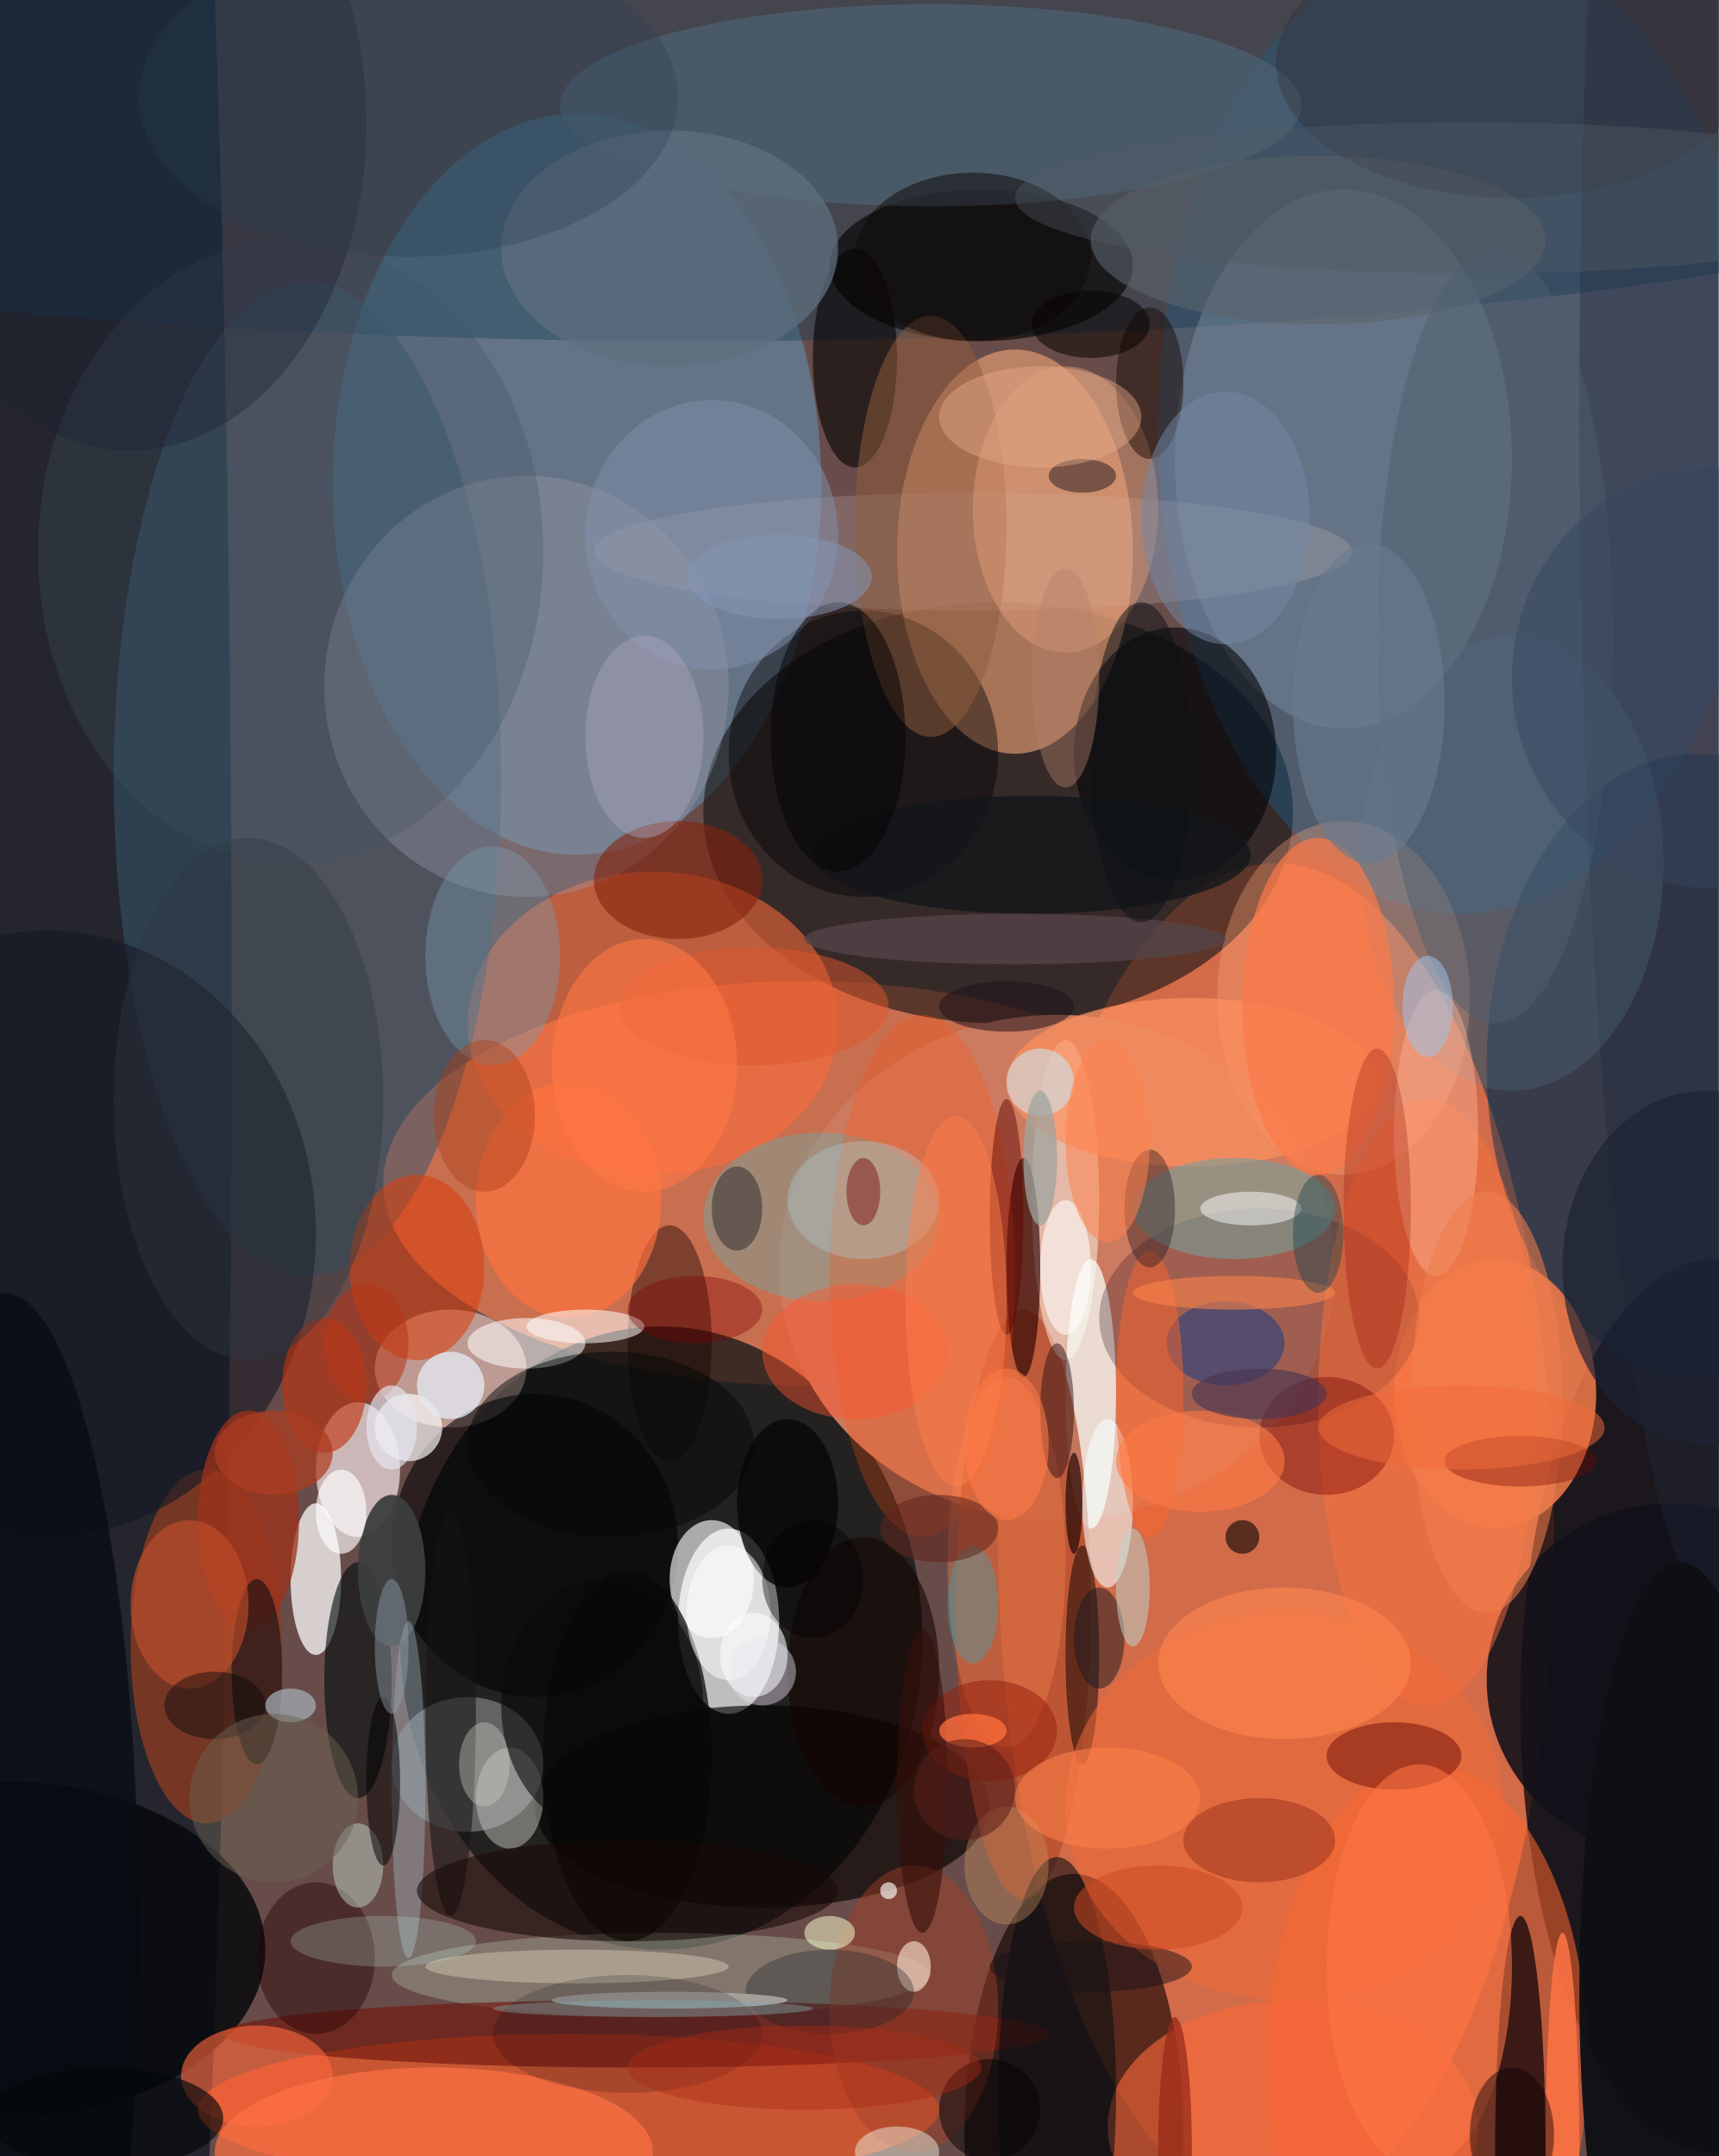
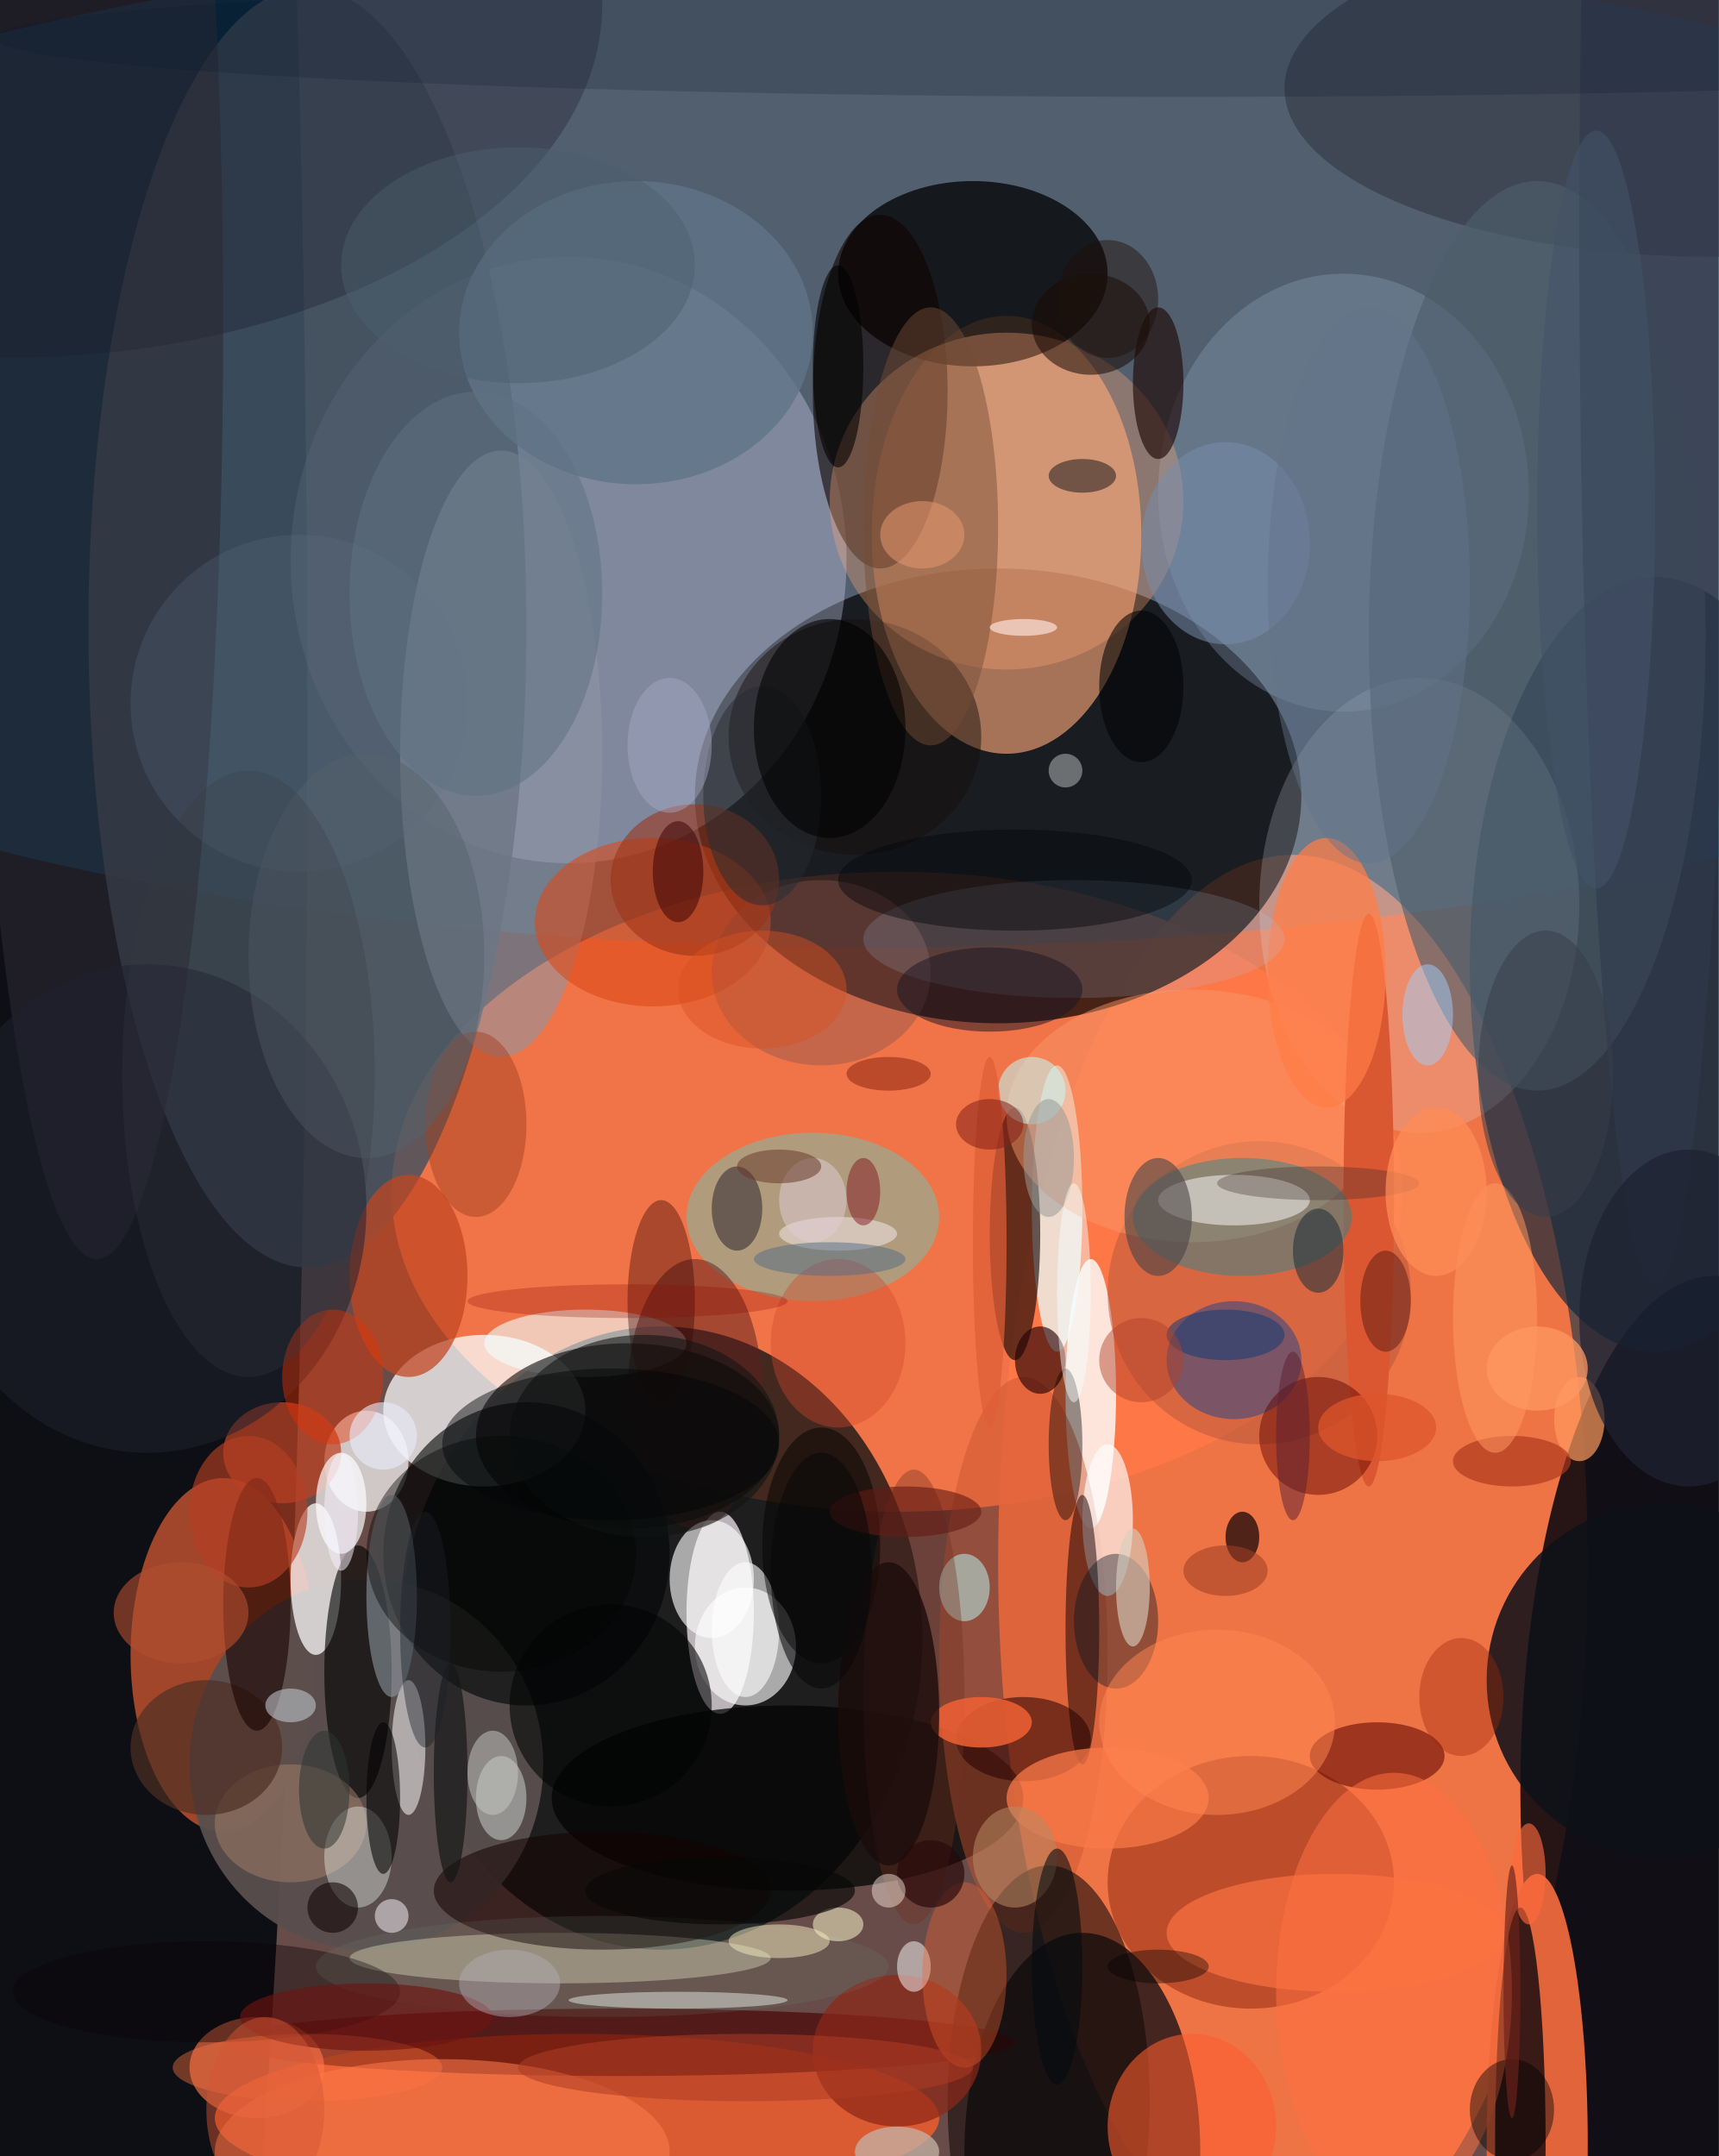
<svg xmlns="http://www.w3.org/2000/svg" width="816" height="1024" viewBox="0 0 204 256">
  <rect width="204" height="256" fill="#684c49" />
-   <ellipse cx="151.5" cy="182.5" rx="33" ry="80" fill="#dc6f49" fill-opacity="0.906" />
-   <ellipse cx="95.5" cy="140.5" rx="50" ry="24" fill="#e07853" fill-opacity="0.804" />
-   <ellipse cx="10.5" cy="119.5" rx="17" ry="255" fill="#071321" fill-opacity="0.69" />
-   <ellipse cx="78.5" cy="194.5" rx="31" ry="37" fill="#0c1313" fill-opacity="0.729" />
-   <ellipse cx="203.5" cy="202.5" rx="23" ry="53" fill="#00030c" fill-opacity="0.729" />
-   <ellipse cx="68.5" cy="57.5" rx="29" ry="44" fill="#6393b5" fill-opacity="0.553" />
-   <ellipse cx="86.5" cy="192.5" rx="6" ry="11" fill="#ffffff" fill-opacity="0.706" />
-   <ellipse cx="118.5" cy="96.5" rx="35" ry="25" fill="#181616" fill-opacity="0.62" />
-   <ellipse cx="120.5" cy="65.5" rx="14" ry="24" fill="#faab7c" fill-opacity="0.576" />
-   <ellipse cx="173.5" cy="50.5" rx="36" ry="58" fill="#0090e1" fill-opacity="0.231" />
-   <ellipse cx="67.5" cy="250.5" rx="44" ry="9" fill="#ff5c28" fill-opacity="0.643" />
-   <ellipse cx="127.5" cy="253.5" rx="13" ry="31" fill="#0d0000" fill-opacity="0.62" />
-   <ellipse cx="83.5" cy="10.5" rx="177" ry="30" fill="#133c55" fill-opacity="0.404" />
-   <ellipse cx="125.5" cy="150.5" rx="33" ry="30" fill="#cc7b60" fill-opacity="0.992" />
-   <ellipse cx="77.5" cy="121.5" rx="22" ry="18" fill="#fd6b39" fill-opacity="0.569" />
-   <ellipse cx="36.5" cy="92.5" rx="23" ry="59" fill="#38586e" fill-opacity="0.529" />
-   <ellipse cx="169.5" cy="244.5" rx="19" ry="35" fill="#ff662f" fill-opacity="0.549" />
-   <ellipse cx="201.5" cy="126.5" rx="25" ry="37" fill="#072c49" fill-opacity="0.494" />
-   <ellipse cx="24.5" cy="195.5" rx="9" ry="21" fill="#8b3b22" fill-opacity="0.8" />
-   <ellipse cx="42.5" cy="174.5" rx="5" ry="8" fill="#f9e9eb" fill-opacity="0.682" />
-   <ellipse cx="53.5" cy="162.5" rx="9" ry="7" fill="#ffd7c9" fill-opacity="0.565" />
-   <ellipse cx="116.5" cy="31.5" rx="18" ry="9" fill="#000000" fill-opacity="0.612" />
-   <ellipse cx="37.5" cy="187.5" rx="3" ry="9" fill="#ffffff" fill-opacity="0.729" />
-   <ellipse cx="159.5" cy="54.5" rx="20" ry="32" fill="#7b8fa3" fill-opacity="0.455" />
-   <ellipse cx="129.5" cy="165.5" rx="3" ry="16" fill="#f6fffa" fill-opacity="0.729" />
-   <ellipse cx="177.5" cy="165.5" rx="12" ry="16" fill="#f37c4a" fill-opacity="0.851" />
-   <ellipse cx="198.5" cy="199.5" rx="22" ry="21" fill="#101118" fill-opacity="0.875" />
-   <ellipse cx="0.5" cy="231.5" rx="31" ry="20" fill="#06090d" fill-opacity="0.843" />
-   <ellipse cx="90.5" cy="214.5" rx="27" ry="12" fill="#040000" fill-opacity="0.651" />
-   <ellipse cx="180.5" cy="255.5" rx="3" ry="28" fill="#080007" fill-opacity="0.706" />
-   <ellipse cx="55.5" cy="209.5" rx="9" ry="8" fill="#838987" fill-opacity="0.643" />
-   <ellipse cx="121.5" cy="190.5" rx="8" ry="35" fill="#b44c2c" fill-opacity="0.694" />
-   <ellipse cx="149.5" cy="156.5" rx="19" ry="13" fill="#3c1e30" fill-opacity="0.306" />
-   <ellipse cx="62.5" cy="81.5" rx="24" ry="25" fill="#999baa" fill-opacity="0.373" />
-   <ellipse cx="78.5" cy="234.5" rx="32" ry="5" fill="#969686" fill-opacity="0.573" />
-   <ellipse cx="126.5" cy="142.5" rx="4" ry="19" fill="#fcfff7" fill-opacity="0.471" />
-   <ellipse cx="63.5" cy="183.5" rx="17" ry="18" fill="#000102" fill-opacity="0.584" />
-   <ellipse cx="5.5" cy="146.5" rx="32" ry="36" fill="#151924" fill-opacity="0.616" />
-   <ellipse cx="102.5" cy="89.5" rx="16" ry="17" fill="#000000" fill-opacity="0.42" />
-   <ellipse cx="75.5" cy="241.5" rx="49" ry="4" fill="#71170d" fill-opacity="0.643" />
-   <ellipse cx="110.5" cy="12.5" rx="44" ry="12" fill="#4c6273" fill-opacity="0.698" />
-   <ellipse cx="159.5" cy="118.5" rx="15" ry="21" fill="#ffac81" fill-opacity="0.329" />
-   <ellipse cx="139.5" cy="89.5" rx="12" ry="15" fill="#000306" fill-opacity="0.576" />
-   <circle cx="48.5" cy="169.5" r="4" fill="#ffffff" fill-opacity="0.659" />
-   <ellipse cx="49.5" cy="150.5" rx="8" ry="11" fill="#db3c0a" fill-opacity="0.549" />
-   <ellipse cx="42.5" cy="199.5" rx="4" ry="14" fill="#000c0e" fill-opacity="0.612" />
+   <ellipse cx="153.5" cy="185.5" rx="35" ry="84" fill="#ff7845" fill-opacity="0.89" />
+   <ellipse cx="106.5" cy="141.5" rx="60" ry="38" fill="#ff7848" fill-opacity="0.91" />
+   <ellipse cx="15.5" cy="86.5" rx="21" ry="255" fill="#03080f" fill-opacity="0.898" />
+   <ellipse cx="78.5" cy="194.5" rx="31" ry="37" fill="#050e11" fill-opacity="0.737" />
+   <ellipse cx="203.5" cy="212.5" rx="23" ry="61" fill="#00040b" fill-opacity="0.839" />
+   <ellipse cx="103.5" cy="52.5" rx="176" ry="60" fill="#02acfd" fill-opacity="0.208" />
+   <ellipse cx="85.5" cy="191.5" rx="4" ry="12" fill="#faf0f8" fill-opacity="0.706" />
+   <ellipse cx="118.5" cy="94.5" rx="36" ry="27" fill="#020000" fill-opacity="0.706" />
+   <ellipse cx="119.5" cy="63.5" rx="16" ry="26" fill="#ffa97c" fill-opacity="0.616" />
+   <ellipse cx="68.5" cy="251.5" rx="43" ry="10" fill="#ff5e2b" fill-opacity="0.753" />
+   <ellipse cx="67.5" cy="66.5" rx="33" ry="36" fill="#dce0ff" fill-opacity="0.322" />
+   <ellipse cx="115.5" cy="32.5" rx="16" ry="11" fill="#000000" fill-opacity="0.749" />
+   <ellipse cx="128.5" cy="255.5" rx="14" ry="26" fill="#000612" fill-opacity="0.714" />
+   <ellipse cx="196.5" cy="114.5" rx="22" ry="46" fill="#09243a" fill-opacity="0.651" />
+   <ellipse cx="26.5" cy="196.5" rx="11" ry="21" fill="#a7482b" fill-opacity="0.957" />
+   <ellipse cx="43.5" cy="173.5" rx="5" ry="6" fill="#ffffff" fill-opacity="0.69" />
+   <ellipse cx="129.5" cy="165.5" rx="3" ry="16" fill="#fdffff" fill-opacity="0.812" />
+   <ellipse cx="36.5" cy="74.5" rx="26" ry="76" fill="#43515f" fill-opacity="0.827" />
+   <ellipse cx="57.5" cy="167.5" rx="12" ry="9" fill="#fbffff" fill-opacity="0.733" />
+   <ellipse cx="159.5" cy="58.5" rx="22" ry="26" fill="#92aac5" fill-opacity="0.31" />
+   <ellipse cx="43.5" cy="209.5" rx="21" ry="22" fill="#584f4d" fill-opacity="0.945" />
+   <circle cx="197.5" cy="199.5" r="21" fill="#0f1119" fill-opacity="0.859" />
+   <ellipse cx="37.5" cy="187.5" rx="3" ry="9" fill="#ffffff" fill-opacity="0.722" />
+   <ellipse cx="182.5" cy="254.5" rx="6" ry="32" fill="#e1643b" />
+   <ellipse cx="125.5" cy="143.5" rx="3" ry="17" fill="#ebffff" fill-opacity="0.741" />
+   <ellipse cx="168.5" cy="107.5" rx="19" ry="27" fill="#eff3ff" fill-opacity="0.2" />
+   <circle cx="149.5" cy="153.5" r="18" fill="#b4563c" fill-opacity="0.506" />
+   <ellipse cx="66.5" cy="232.5" rx="25" ry="3" fill="#ffffdb" fill-opacity="0.373" />
+   <ellipse cx="96.5" cy="144.5" rx="15" ry="10" fill="#7bbda7" fill-opacity="0.553" />
+   <ellipse cx="93.5" cy="213.5" rx="28" ry="11" fill="#020302" fill-opacity="0.737" />
+   <ellipse cx="121.5" cy="196.5" rx="10" ry="33" fill="#c8532f" fill-opacity="0.455" />
+   <ellipse cx="59.5" cy="89.5" rx="12" ry="36" fill="#8e94a3" fill-opacity="0.561" />
+   <ellipse cx="73.5" cy="242.5" rx="47" ry="4" fill="#470303" fill-opacity="0.655" />
+   <ellipse cx="88.5" cy="195.5" rx="6" ry="7" fill="#ffffff" fill-opacity="0.624" />
+   <ellipse cx="120.5" cy="146.5" rx="3" ry="15" fill="#0e0000" fill-opacity="0.62" />
+   <ellipse cx="30.5" cy="245.5" rx="8" ry="6" fill="#ff744a" fill-opacity="0.639" />
+   <ellipse cx="69.5" cy="159.5" rx="12" ry="4" fill="#f1ffff" fill-opacity="0.596" />
+   <ellipse cx="203.5" cy="10.5" rx="51" ry="20" fill="#242631" fill-opacity="0.416" />
+   <ellipse cx="131.5" cy="180.5" rx="3" ry="9" fill="#ffffff" fill-opacity="0.651" />
+   <ellipse cx="77.5" cy="109.5" rx="14" ry="10" fill="#dc4917" fill-opacity="0.584" />
+   <ellipse cx="104.5" cy="46.5" rx="8" ry="21" fill="#100400" fill-opacity="0.6" />
+   <ellipse cx="82.5" cy="165.5" rx="8" ry="16" fill="#5d1f1e" fill-opacity="0.518" />
+   <ellipse cx="42.5" cy="198.5" rx="4" ry="15" fill="#000000" fill-opacity="0.612" />
+   <ellipse cx="141.5" cy="132.5" rx="22" ry="15" fill="#f89a6b" fill-opacity="0.471" />
+   <ellipse cx="180.5" cy="254.5" rx="3" ry="28" fill="#00000a" fill-opacity="0.741" />
+   <ellipse cx="48.5" cy="151.5" rx="7" ry="12" fill="#c14621" fill-opacity="0.733" />
+   <ellipse cx="101.5" cy="87.5" rx="15" ry="14" fill="#18100e" fill-opacity="0.482" />
+   <ellipse cx="75.5" cy="39.5" rx="21" ry="18" fill="#607488" fill-opacity="0.808" />
+   <ellipse cx="0.5" cy="0.5" rx="71" ry="42" fill="#0a000e" fill-opacity="0.227" />
+   <ellipse cx="33.5" cy="172.5" rx="7" ry="6" fill="#bb4325" fill-opacity="0.737" />
+   <ellipse cx="124.5" cy="249.5" rx="12" ry="28" fill="#150b0a" fill-opacity="0.596" />
+   <ellipse cx="141.5" cy="252.5" rx="10" ry="11" fill="#fd5d2f" fill-opacity="0.584" />
  <ellipse cx="84.5" cy="187.5" rx="5" ry="7" fill="#ffffff" fill-opacity="0.62" />
-   <ellipse cx="121.5" cy="150.5" rx="2" ry="13" fill="#270000" fill-opacity="0.639" />
-   <ellipse cx="97.5" cy="144.5" rx="14" ry="10" fill="#72a6a2" fill-opacity="0.459" />
-   <ellipse cx="203.5" cy="49.5" rx="16" ry="141" fill="#21293d" fill-opacity="0.369" />
-   <ellipse cx="153.5" cy="252.5" rx="22" ry="15" fill="#fa6739" fill-opacity="0.612" />
-   <ellipse cx="199.5" cy="236.5" rx="12" ry="51" fill="#0e0f14" fill-opacity="0.957" />
-   <ellipse cx="62.5" cy="159.5" rx="7" ry="3" fill="#ffffff" fill-opacity="0.545" />
-   <ellipse cx="74.5" cy="208.5" rx="10" ry="22" fill="#060706" fill-opacity="0.725" />
-   <ellipse cx="109.5" cy="151.5" rx="11" ry="31" fill="#ff4d09" fill-opacity="0.259" />
-   <ellipse cx="30.5" cy="246.5" rx="9" ry="6" fill="#fd673b" fill-opacity="0.616" />
-   <ellipse cx="101.5" cy="42.5" rx="5" ry="13" fill="#000000" fill-opacity="0.573" />
-   <ellipse cx="141.5" cy="128.5" rx="22" ry="10" fill="#ff905d" fill-opacity="0.686" />
-   <ellipse cx="115.5" cy="65.5" rx="45" ry="7" fill="#cab8bc" fill-opacity="0.247" />
-   <ellipse cx="110.5" cy="62.5" rx="9" ry="25" fill="#915c3d" fill-opacity="0.514" />
-   <ellipse cx="128.5" cy="196.5" rx="2" ry="13" fill="#050000" fill-opacity="0.494" />
-   <ellipse cx="131.5" cy="178.5" rx="3" ry="10" fill="#f7fffe" fill-opacity="0.576" />
-   <ellipse cx="79.5" cy="159.5" rx="5" ry="14" fill="#190000" fill-opacity="0.427" />
-   <ellipse cx="0.5" cy="229.5" rx="16" ry="76" fill="#080b11" fill-opacity="0.737" />
-   <ellipse cx="51.5" cy="255.5" rx="26" ry="10" fill="#fe7244" fill-opacity="0.706" />
-   <ellipse cx="146.5" cy="143.5" rx="12" ry="6" fill="#74a09b" fill-opacity="0.576" />
-   <ellipse cx="38.5" cy="164.5" rx="5" ry="8" fill="#bf320d" fill-opacity="0.616" />
-   <ellipse cx="89.5" cy="196.5" rx="4" ry="5" fill="#ffffff" fill-opacity="0.569" />
-   <ellipse cx="58.5" cy="113.5" rx="8" ry="13" fill="#7999ae" fill-opacity="0.412" />
-   <ellipse cx="93.5" cy="178.5" rx="6" ry="10" fill="#080607" fill-opacity="0.796" />
-   <ellipse cx="169.5" cy="166.5" rx="13" ry="36" fill="#fc723d" fill-opacity="0.475" />
-   <ellipse cx="79.5" cy="29.5" rx="20" ry="14" fill="#5e6f80" fill-opacity="0.737" />
-   <ellipse cx="126.5" cy="60.5" rx="11" ry="17" fill="#e29e78" fill-opacity="0.478" />
-   <ellipse cx="34.5" cy="65.5" rx="30" ry="37" fill="#3f5365" fill-opacity="0.302" />
-   <ellipse cx="60.5" cy="213.5" rx="4" ry="6" fill="#c6c5c1" fill-opacity="0.482" />
-   <ellipse cx="152.5" cy="214.5" rx="26" ry="23" fill="#f26836" fill-opacity="0.518" />
-   <ellipse cx="179.5" cy="102.5" rx="18" ry="27" fill="#6289a2" fill-opacity="0.212" />
-   <ellipse cx="80.5" cy="104.5" rx="10" ry="7" fill="#84230d" fill-opacity="0.592" />
-   <ellipse cx="53.5" cy="203.5" rx="3" ry="24" fill="#161415" fill-opacity="0.58" />
-   <ellipse cx="29.5" cy="180.5" rx="6" ry="13" fill="#9d321b" fill-opacity="0.765" />
-   <ellipse cx="145.5" cy="159.5" rx="7" ry="5" fill="#133d86" fill-opacity="0.506" />
-   <ellipse cx="157.5" cy="170.5" rx="8" ry="7" fill="#6f0000" fill-opacity="0.388" />
-   <ellipse cx="108.5" cy="238.5" rx="10" ry="17" fill="#a33f27" fill-opacity="0.463" />
-   <ellipse cx="67.5" cy="142.5" rx="11" ry="14" fill="#ff713d" fill-opacity="0.671" />
-   <ellipse cx="156.5" cy="28.5" rx="27" ry="10" fill="#5c646c" fill-opacity="0.592" />
-   <ellipse cx="46.5" cy="186.5" rx="4" ry="9" fill="#3c3e3e" fill-opacity="0.953" />
-   <ellipse cx="125.5" cy="248.5" rx="7" ry="28" fill="#080d11" fill-opacity="0.573" />
-   <ellipse cx="165.5" cy="208.5" rx="8" ry="4" fill="#630804" fill-opacity="0.459" />
-   <ellipse cx="30.5" cy="198.5" rx="3" ry="11" fill="#090a11" fill-opacity="0.549" />
-   <ellipse cx="156.5" cy="119.5" rx="9" ry="20" fill="#fa7949" fill-opacity="0.714" />
-   <ellipse cx="22.5" cy="190.5" rx="7" ry="10" fill="#c54f2c" fill-opacity="0.596" />
-   <ellipse cx="15.5" cy="14.5" rx="28" ry="39" fill="#1d2234" fill-opacity="0.38" />
-   <ellipse cx="48.5" cy="212.5" rx="2" ry="20" fill="#a8c1cf" fill-opacity="0.38" />
-   <ellipse cx="136.5" cy="165.5" rx="4" ry="17" fill="#ff6529" fill-opacity="0.475" />
-   <ellipse cx="69.5" cy="157.5" rx="7" ry="2" fill="#ffffff" fill-opacity="0.537" />
-   <ellipse cx="136.5" cy="45.5" rx="4" ry="9" fill="#170700" fill-opacity="0.467" />
-   <ellipse cx="74.5" cy="224.5" rx="25" ry="6" fill="#170a08" fill-opacity="0.584" />
-   <ellipse cx="179.5" cy="7.5" rx="28" ry="16" fill="#342930" fill-opacity="0.341" />
-   <ellipse cx="102.5" cy="198.5" rx="9" ry="16" fill="#140403" fill-opacity="0.573" />
-   <ellipse cx="126.5" cy="150.5" rx="3" ry="8" fill="#ffffff" fill-opacity="0.561" />
-   <ellipse cx="40.5" cy="179.5" rx="3" ry="5" fill="#ffffff" fill-opacity="0.647" />
-   <ellipse cx="119.5" cy="144.5" rx="2" ry="14" fill="#5d0000" fill-opacity="0.459" />
-   <ellipse cx="72.5" cy="171.5" rx="17" ry="11" fill="#020707" fill-opacity="0.478" />
-   <ellipse cx="37.5" cy="232.5" rx="7" ry="9" fill="#260200" fill-opacity="0.416" />
-   <ellipse cx="42.5" cy="221.5" rx="3" ry="5" fill="#c5d5cf" fill-opacity="0.478" />
-   <ellipse cx="170.5" cy="134.5" rx="5" ry="17" fill="#ffb89e" fill-opacity="0.412" />
-   <circle cx="123.5" cy="128.5" r="4" fill="#cde0e7" fill-opacity="0.616" />
-   <ellipse cx="102.5" cy="142.5" rx="9" ry="7" fill="#b0cdd3" fill-opacity="0.361" />
-   <ellipse cx="29.5" cy="130.5" rx="16" ry="31" fill="#2d3743" fill-opacity="0.4" />
-   <ellipse cx="68.5" cy="233.5" rx="18" ry="2" fill="#dcd4bd" fill-opacity="0.431" />
-   <ellipse cx="202.5" cy="150.5" rx="17" ry="21" fill="#1d2332" fill-opacity="0.678" />
-   <ellipse cx="168.5" cy="233.5" rx="11" ry="24" fill="#ff7747" fill-opacity="0.565" />
-   <ellipse cx="119.5" cy="185.5" rx="7" ry="22" fill="#ff8955" fill-opacity="0.322" />
-   <ellipse cx="148.5" cy="143.5" rx="6" ry="2" fill="#ffffff" fill-opacity="0.482" />
-   <ellipse cx="163.5" cy="143.5" rx="4" ry="19" fill="#8d0b00" fill-opacity="0.263" />
-   <ellipse cx="101.5" cy="160.5" rx="11" ry="8" fill="#ff532c" fill-opacity="0.435" />
-   <circle cx="53.5" cy="164.5" r="4" fill="#e4e8f1" fill-opacity="0.773" />
-   <ellipse cx="152.5" cy="197.5" rx="15" ry="9" fill="#ff874f" fill-opacity="0.596" />
-   <ellipse cx="45.5" cy="211.5" rx="2" ry="10" fill="#000000" fill-opacity="0.518" />
-   <ellipse cx="149.5" cy="218.5" rx="9" ry="5" fill="#a63d23" fill-opacity="0.631" />
-   <ellipse cx="122.5" cy="101.5" rx="26" ry="7" fill="#12151a" fill-opacity="0.761" />
-   <ellipse cx="136.5" cy="143.5" rx="3" ry="7" fill="#271a1d" fill-opacity="0.408" />
-   <ellipse cx="84.5" cy="63.5" rx="15" ry="16" fill="#8190aa" fill-opacity="0.51" />
-   <ellipse cx="130.5" cy="194.5" rx="3" ry="6" fill="#1e1a20" fill-opacity="0.514" />
-   <ellipse cx="71.5" cy="202.5" rx="12" ry="15" fill="#070a0a" fill-opacity="0.584" />
-   <ellipse cx="98.5" cy="229.5" rx="3" ry="2" fill="#f6f8ca" fill-opacity="0.545" />
-   <ellipse cx="117.5" cy="205.5" rx="8" ry="6" fill="#97220c" fill-opacity="0.522" />
-   <ellipse cx="177.5" cy="75.5" rx="14" ry="46" fill="#4e5f6e" fill-opacity="0.482" />
-   <ellipse cx="145.5" cy="61.5" rx="10" ry="15" fill="#7388a5" fill-opacity="0.514" />
-   <ellipse cx="108.5" cy="233.5" rx="2" ry="3" fill="#ffe7d6" fill-opacity="0.608" />
-   <ellipse cx="185.5" cy="255.5" rx="2" ry="26" fill="#ff7545" fill-opacity="0.839" />
-   <ellipse cx="106.5" cy="255.5" rx="5" ry="3" fill="#eceedf" fill-opacity="0.49" />
-   <ellipse cx="162.5" cy="83.5" rx="9" ry="19" fill="#697b90" fill-opacity="0.635" />
-   <ellipse cx="115.5" cy="30.5" rx="14" ry="10" fill="#0e0806" fill-opacity="0.51" />
-   <ellipse cx="98.5" cy="236.5" rx="10" ry="5" fill="#1d2129" fill-opacity="0.337" />
-   <ellipse cx="128.5" cy="56.5" rx="4" ry="2" fill="#000210" fill-opacity="0.42" />
-   <ellipse cx="115.5" cy="190.5" rx="3" ry="7" fill="#4b9ea7" fill-opacity="0.439" />
-   <ellipse cx="120.5" cy="111.5" rx="25" ry="3" fill="#544449" fill-opacity="0.784" />
-   <ellipse cx="176.5" cy="166.5" rx="9" ry="25" fill="#f17e4e" fill-opacity="0.557" />
-   <ellipse cx="87.5" cy="143.5" rx="3" ry="5" fill="#332f33" fill-opacity="0.537" />
-   <ellipse cx="180.5" cy="173.5" rx="9" ry="3" fill="#700801" fill-opacity="0.365" />
-   <circle cx="147.5" cy="182.5" r="2" fill="#000000" fill-opacity="0.576" />
-   <ellipse cx="12.5" cy="251.5" rx="14" ry="6" fill="#04070a" fill-opacity="0.643" />
-   <ellipse cx="99.5" cy="87.5" rx="8" ry="16" fill="#000305" fill-opacity="0.502" />
-   <ellipse cx="76.5" cy="87.5" rx="7" ry="12" fill="#ada7bf" fill-opacity="0.412" />
-   <ellipse cx="129.5" cy="38.5" rx="7" ry="4" fill="#070200" fill-opacity="0.529" />
-   <ellipse cx="89.5" cy="119.5" rx="16" ry="7" fill="#de562b" fill-opacity="0.494" />
-   <ellipse cx="125.5" cy="167.5" rx="2" ry="8" fill="#321315" fill-opacity="0.502" />
-   <ellipse cx="146.5" cy="153.5" rx="12" ry="2" fill="#ff854a" fill-opacity="0.573" />
-   <ellipse cx="43.5" cy="159.5" rx="5" ry="7" fill="#b63617" fill-opacity="0.565" />
-   <ellipse cx="45.5" cy="230.5" rx="11" ry="3" fill="#c7f5f2" fill-opacity="0.208" />
-   <ellipse cx="46.5" cy="195.5" rx="2" ry="8" fill="#92a2b0" fill-opacity="0.431" />
-   <ellipse cx="156.5" cy="146.5" rx="3" ry="7" fill="#133f4a" fill-opacity="0.412" />
-   <ellipse cx="134.5" cy="188.5" rx="2" ry="7" fill="#bbd2cb" fill-opacity="0.533" />
-   <ellipse cx="129.5" cy="233.5" rx="12" ry="3" fill="#1b1318" fill-opacity="0.502" />
-   <ellipse cx="131.5" cy="135.5" rx="5" ry="12" fill="#ff814d" fill-opacity="0.533" />
-   <ellipse cx="76.5" cy="126.5" rx="11" ry="15" fill="#ff7846" fill-opacity="0.596" />
-   <ellipse cx="127.5" cy="178.5" rx="1" ry="6" fill="#170000" fill-opacity="0.647" />
-   <ellipse cx="57.5" cy="132.5" rx="6" ry="9" fill="#ae4019" fill-opacity="0.435" />
-   <ellipse cx="119.5" cy="221.5" rx="5" ry="7" fill="#c79062" fill-opacity="0.396" />
-   <ellipse cx="111.5" cy="181.5" rx="7" ry="4" fill="#61231d" fill-opacity="0.541" />
-   <ellipse cx="179.5" cy="253.5" rx="5" ry="8" fill="#0c0005" fill-opacity="0.443" />
-   <ellipse cx="79.5" cy="237.5" rx="14" ry="1" fill="#a6a09b" fill-opacity="0.965" />
-   <ellipse cx="113.5" cy="154.5" rx="6" ry="22" fill="#ff7f4b" fill-opacity="0.482" />
-   <ellipse cx="142.5" cy="173.5" rx="10" ry="6" fill="#ff7a45" fill-opacity="0.612" />
-   <circle cx="117.5" cy="250.5" r="6" fill="#030000" fill-opacity="0.494" />
-   <ellipse cx="123.5" cy="49.5" rx="12" ry="6" fill="#e5ab88" fill-opacity="0.447" />
-   <ellipse cx="74.5" cy="241.5" rx="16" ry="7" fill="#000011" fill-opacity="0.173" />
-   <ellipse cx="137.5" cy="226.5" rx="10" ry="5" fill="#cc4922" fill-opacity="0.549" />
-   <ellipse cx="135.5" cy="90.5" rx="6" ry="19" fill="#0f1316" fill-opacity="0.522" />
-   <ellipse cx="109.5" cy="211.5" rx="3" ry="18" fill="#360e0a" fill-opacity="0.592" />
-   <ellipse cx="25.5" cy="202.5" rx="6" ry="4" fill="#00070b" fill-opacity="0.427" />
-   <ellipse cx="131.5" cy="213.5" rx="11" ry="6" fill="#ff814b" fill-opacity="0.557" />
-   <ellipse cx="86.5" cy="191.5" rx="5" ry="8" fill="#ffffff" fill-opacity="0.51" />
-   <ellipse cx="46.5" cy="169.5" rx="3" ry="5" fill="#e6e7f1" fill-opacity="0.655" />
-   <ellipse cx="48.5" cy="11.5" rx="32" ry="19" fill="#2a4052" fill-opacity="0.31" />
-   <ellipse cx="34.5" cy="202.5" rx="3" ry="2" fill="#a3acb1" fill-opacity="0.745" />
-   <ellipse cx="123.5" cy="137.5" rx="2" ry="8" fill="#9fa49f" fill-opacity="0.745" />
-   <ellipse cx="169.5" cy="119.5" rx="3" ry="6" fill="#a3c0e4" fill-opacity="0.549" />
-   <ellipse cx="149.5" cy="165.5" rx="8" ry="3" fill="#493550" fill-opacity="0.643" />
-   <ellipse cx="126.5" cy="80.5" rx="4" ry="13" fill="#b3826b" fill-opacity="0.412" />
-   <ellipse cx="77.5" cy="238.5" rx="19" ry="1" fill="#7eaeb4" fill-opacity="0.38" />
-   <ellipse cx="119.5" cy="119.5" rx="8" ry="3" fill="#20141b" fill-opacity="0.537" />
-   <circle cx="32.5" cy="213.5" r="10" fill="#6a6153" fill-opacity="0.49" />
-   <ellipse cx="32.5" cy="172.5" rx="7" ry="5" fill="#ac3d22" fill-opacity="0.725" />
-   <ellipse cx="102.5" cy="141.5" rx="2" ry="4" fill="#700b0f" fill-opacity="0.463" />
-   <ellipse cx="96.5" cy="187.5" rx="6" ry="7" fill="#000002" fill-opacity="0.408" />
-   <ellipse cx="173.5" cy="169.5" rx="17" ry="5" fill="#f16c3b" fill-opacity="0.514" />
-   <ellipse cx="57.5" cy="209.5" rx="3" ry="5" fill="#d3d1c8" fill-opacity="0.38" />
-   <circle cx="90.5" cy="198.5" r="4" fill="#e9e4ee" fill-opacity="0.427" />
-   <ellipse cx="174.5" cy="23.5" rx="54" ry="9" fill="#505965" fill-opacity="0.392" />
-   <ellipse cx="115.5" cy="205.5" rx="4" ry="2" fill="#ff713d" fill-opacity="0.749" />
-   <circle cx="105.5" cy="224.5" r="1" fill="#ffffff" fill-opacity="0.635" />
-   <circle cx="114.5" cy="212.5" r="6" fill="#5a1e18" fill-opacity="0.541" />
-   <ellipse cx="82.5" cy="155.5" rx="8" ry="4" fill="#7c0000" fill-opacity="0.357" />
-   <ellipse cx="95.5" cy="245.5" rx="21" ry="5" fill="#a92a16" fill-opacity="0.435" />
-   <ellipse cx="139.5" cy="255.5" rx="2" ry="16" fill="#972919" fill-opacity="0.737" />
-   <ellipse cx="203.5" cy="80.5" rx="24" ry="25" fill="#37465e" fill-opacity="0.482" />
-   <ellipse cx="119.5" cy="171.5" rx="5" ry="9" fill="#ff7a48" fill-opacity="0.565" />
-   <ellipse cx="92.5" cy="68.5" rx="11" ry="5" fill="#8296b4" fill-opacity="0.537" />
+   <ellipse cx="128.5" cy="193.5" rx="2" ry="16" fill="#160002" fill-opacity="0.514" />
+   <ellipse cx="48.5" cy="207.5" rx="2" ry="8" fill="#ffffff" fill-opacity="0.522" />
+   <ellipse cx="62.5" cy="184.5" rx="17" ry="18" fill="#030608" fill-opacity="0.62" />
+   <ellipse cx="162.5" cy="142.5" rx="3" ry="34" fill="#da5832" fill-opacity="0.996" />
+   <ellipse cx="182.5" cy="75.5" rx="20" ry="54" fill="#4e5d6a" fill-opacity="0.624" />
+   <ellipse cx="147.5" cy="144.5" rx="13" ry="7" fill="#148a9a" fill-opacity="0.424" />
+   <ellipse cx="40.5" cy="178.5" rx="3" ry="6" fill="#fdfeff" fill-opacity="0.682" />
+   <ellipse cx="59.5" cy="213.5" rx="3" ry="5" fill="#dee6e5" fill-opacity="0.463" />
+   <ellipse cx="146.5" cy="161.5" rx="8" ry="7" fill="#0a4090" fill-opacity="0.451" />
+   <ellipse cx="119.5" cy="59.5" rx="21" ry="20" fill="#ffa776" fill-opacity="0.329" />
+   <ellipse cx="74.5" cy="170.5" rx="18" ry="11" fill="#040000" fill-opacity="0.58" />
+   <ellipse cx="163.5" cy="208.5" rx="8" ry="4" fill="#640904" fill-opacity="0.576" />
+   <ellipse cx="11.5" cy="38.5" rx="15" ry="111" fill="#2c2833" fill-opacity="0.576" />
+   <ellipse cx="135.5" cy="81.5" rx="5" ry="9" fill="#010305" fill-opacity="0.569" />
+   <ellipse cx="106.5" cy="243.5" rx="10" ry="9" fill="#8c2717" fill-opacity="0.706" />
+   <circle cx="156.5" cy="170.5" r="7" fill="#5d0000" fill-opacity="0.463" />
+   <ellipse cx="88.5" cy="193.5" rx="4" ry="8" fill="#ffffff" fill-opacity="0.592" />
+   <ellipse cx="17.5" cy="143.5" rx="26" ry="29" fill="#1f2230" fill-opacity="0.525" />
+   <ellipse cx="110.5" cy="62.5" rx="8" ry="26" fill="#754e36" fill-opacity="0.471" />
+   <ellipse cx="137.5" cy="45.5" rx="3" ry="9" fill="#1a0400" fill-opacity="0.616" />
+   <ellipse cx="148.5" cy="223.5" rx="17" ry="15" fill="#6f0d00" fill-opacity="0.376" />
+   <ellipse cx="39.5" cy="163.5" rx="6" ry="8" fill="#e82f00" fill-opacity="0.427" />
+   <ellipse cx="34.5" cy="216.5" rx="9" ry="7" fill="#a57f6a" fill-opacity="0.502" />
+   <ellipse cx="71.5" cy="224.5" rx="20" ry="7" fill="#160000" fill-opacity="0.537" />
+   <ellipse cx="187.5" cy="168.5" rx="3" ry="5" fill="#ff9a5e" fill-opacity="0.694" />
+   <ellipse cx="24.5" cy="236.5" rx="23" ry="6" fill="#0b0405" fill-opacity="0.412" />
+   <ellipse cx="71.5" cy="233.5" rx="34" ry="6" fill="#6c8e76" fill-opacity="0.161" />
+   <ellipse cx="97.5" cy="115.5" rx="13" ry="11" fill="#865150" fill-opacity="0.408" />
+   <ellipse cx="132.5" cy="192.5" rx="5" ry="8" fill="#001322" fill-opacity="0.392" />
+   <ellipse cx="196.5" cy="27.5" rx="9" ry="125" fill="#30384b" fill-opacity="0.627" />
+   <ellipse cx="146.5" cy="142.5" rx="9" ry="3" fill="#ffffff" fill-opacity="0.494" />
+   <ellipse cx="147.5" cy="182.5" rx="2" ry="3" fill="#28100f" fill-opacity="0.796" />
+   <circle cx="122.5" cy="129.5" r="4" fill="#c1ffff" fill-opacity="0.525" />
+   <ellipse cx="157.5" cy="115.5" rx="7" ry="16" fill="#ff7c46" fill-opacity="0.733" />
+   <ellipse cx="24.5" cy="207.5" rx="9" ry="8" fill="#4d2f24" fill-opacity="0.686" />
+   <ellipse cx="169.5" cy="120.5" rx="3" ry="6" fill="#9fd2ff" fill-opacity="0.482" />
+   <ellipse cx="123.5" cy="161.5" rx="3" ry="4" fill="#230005" fill-opacity="0.627" />
+   <ellipse cx="114.5" cy="188.5" rx="3" ry="4" fill="#b8f8f4" fill-opacity="0.522" />
+   <ellipse cx="30.5" cy="190.5" rx="4" ry="15" fill="#190000" fill-opacity="0.592" />
+   <ellipse cx="46.5" cy="189.5" rx="3" ry="12" fill="#929ea6" fill-opacity="0.565" />
+   <ellipse cx="52.5" cy="255.5" rx="27" ry="11" fill="#ff7d4c" fill-opacity="0.553" />
+   <ellipse cx="129.5" cy="38.5" rx="7" ry="6" fill="#190a05" fill-opacity="0.545" />
+   <ellipse cx="78.5" cy="154.5" rx="4" ry="12" fill="#340000" fill-opacity="0.376" />
+   <ellipse cx="121.5" cy="206.5" rx="8" ry="5" fill="#230000" fill-opacity="0.537" />
+   <ellipse cx="87.5" cy="143.5" rx="3" ry="5" fill="#281e2c" fill-opacity="0.518" />
+   <ellipse cx="126.5" cy="171.5" rx="2" ry="9" fill="#000000" fill-opacity="0.408" />
+   <ellipse cx="127.5" cy="111.5" rx="25" ry="7" fill="#a5d6ff" fill-opacity="0.157" />
+   <ellipse cx="108.5" cy="201.5" rx="6" ry="27" fill="#743021" fill-opacity="0.376" />
+   <circle cx="46.5" cy="227.5" r="2" fill="#e5dee3" fill-opacity="0.6" />
+   <ellipse cx="82.5" cy="104.5" rx="10" ry="9" fill="#9b3318" fill-opacity="0.576" />
+   <ellipse cx="128.5" cy="56.5" rx="4" ry="2" fill="#00080f" fill-opacity="0.463" />
+   <ellipse cx="165.5" cy="236.5" rx="14" ry="26" fill="#ff6f3f" fill-opacity="0.541" />
+   <ellipse cx="99.5" cy="228.5" rx="3" ry="2" fill="#ffffd3" fill-opacity="0.514" />
+   <ellipse cx="179.5" cy="250.5" rx="5" ry="6" fill="#020001" fill-opacity="0.431" />
+   <ellipse cx="106.5" cy="255.5" rx="5" ry="3" fill="#c4b2a4" fill-opacity="0.765" />
+   <circle cx="72.5" cy="202.5" r="12" fill="#000302" fill-opacity="0.576" />
+   <ellipse cx="80.5" cy="237.5" rx="13" ry="1" fill="#f6fffd" fill-opacity="0.435" />
+   <ellipse cx="108.5" cy="233.5" rx="2" ry="3" fill="#ffffff" fill-opacity="0.49" />
+   <ellipse cx="181.5" cy="222.5" rx="2" ry="6" fill="#ff683a" fill-opacity="0.624" />
+   <ellipse cx="56.5" cy="133.5" rx="6" ry="11" fill="#a14121" fill-opacity="0.475" />
+   <ellipse cx="97.5" cy="183.5" rx="7" ry="14" fill="#000001" fill-opacity="0.478" />
+   <ellipse cx="42.5" cy="220.5" rx="4" ry="6" fill="#f5fcf8" fill-opacity="0.38" />
+   <ellipse cx="179.5" cy="173.5" rx="7" ry="3" fill="#ac381d" fill-opacity="0.663" />
+   <ellipse cx="53.5" cy="210.5" rx="2" ry="13" fill="#141616" fill-opacity="0.671" />
+   <circle cx="126.5" cy="91.5" r="2" fill="#b5b8b8" fill-opacity="0.533" />
+   <ellipse cx="45.5" cy="213.5" rx="2" ry="9" fill="#000000" fill-opacity="0.561" />
+   <ellipse cx="99.5" cy="159.5" rx="8" ry="10" fill="#d1462b" fill-opacity="0.4" />
+   <ellipse cx="131.5" cy="213.5" rx="12" ry="6" fill="#fa7947" fill-opacity="0.745" />
+   <ellipse cx="116.5" cy="204.5" rx="6" ry="3" fill="#f06134" fill-opacity="0.847" />
+   <ellipse cx="92.5" cy="230.5" rx="6" ry="2" fill="#f3ecbe" fill-opacity="0.502" />
+   <ellipse cx="117.5" cy="117.5" rx="11" ry="5" fill="#1b1623" fill-opacity="0.518" />
+   <ellipse cx="59.5" cy="184.5" rx="16" ry="14" fill="#040400" fill-opacity="0.416" />
+   <ellipse cx="140.5" cy="4.5" rx="141" ry="7" fill="#081829" fill-opacity="0.196" />
+   <ellipse cx="200.5" cy="156.5" rx="13" ry="20" fill="#1e2232" fill-opacity="0.714" />
+   <ellipse cx="90.5" cy="94.5" rx="7" ry="13" fill="#282c32" fill-opacity="0.522" />
+   <ellipse cx="36.5" cy="245.5" rx="16" ry="4" fill="#ff7441" fill-opacity="0.42" />
+   <ellipse cx="98.5" cy="86.5" rx="9" ry="13" fill="#000000" fill-opacity="0.58" />
+   <ellipse cx="177.5" cy="156.5" rx="5" ry="16" fill="#ff9961" fill-opacity="0.533" />
+   <ellipse cx="117.5" cy="147.5" rx="2" ry="22" fill="#df5e36" fill-opacity="0.741" />
+   <ellipse cx="137.5" cy="144.5" rx="4" ry="7" fill="#4b4445" fill-opacity="0.596" />
+   <ellipse cx="114.5" cy="234.5" rx="5" ry="11" fill="#f46432" fill-opacity="0.357" />
+   <ellipse cx="56.5" cy="70.5" rx="15" ry="24" fill="#607282" fill-opacity="0.529" />
+   <ellipse cx="99.5" cy="43.5" rx="3" ry="12" fill="#000000" fill-opacity="0.58" />
+   <ellipse cx="134.5" cy="188.5" rx="2" ry="7" fill="#d6cfbf" fill-opacity="0.624" />
+   <ellipse cx="99.5" cy="146.5" rx="7" ry="2" fill="#fff4ff" fill-opacity="0.451" />
+   <ellipse cx="145.5" cy="64.5" rx="10" ry="12" fill="#778cac" fill-opacity="0.537" />
+   <circle cx="45.5" cy="170.5" r="4" fill="#e9ebf8" fill-opacity="0.604" />
+   <ellipse cx="85.5" cy="224.5" rx="16" ry="4" fill="#070807" fill-opacity="0.655" />
+   <ellipse cx="105.5" cy="203.5" rx="6" ry="18" fill="#1b0c0b" fill-opacity="0.796" />
+   <ellipse cx="173.5" cy="201.5" rx="5" ry="7" fill="#9f290d" fill-opacity="0.38" />
+   <ellipse cx="124.5" cy="137.5" rx="3" ry="7" fill="#989a99" fill-opacity="0.545" />
+   <ellipse cx="76.5" cy="170.5" rx="16" ry="12" fill="#0f1512" fill-opacity="0.569" />
+   <ellipse cx="145.5" cy="186.5" rx="5" ry="3" fill="#a03d23" fill-opacity="0.557" />
+   <ellipse cx="88.5" cy="245.5" rx="27" ry="4" fill="#ae3c24" fill-opacity="0.545" />
+   <ellipse cx="156.5" cy="148.5" rx="3" ry="5" fill="#22323b" fill-opacity="0.569" />
+   <ellipse cx="183.5" cy="127.5" rx="8" ry="17" fill="#393e4b" fill-opacity="0.541" />
+   <ellipse cx="120.5" cy="220.5" rx="5" ry="6" fill="#b98a66" fill-opacity="0.537" />
+   <ellipse cx="125.5" cy="233.5" rx="3" ry="14" fill="#030c0f" fill-opacity="0.573" />
+   <ellipse cx="158.5" cy="229.5" rx="20" ry="7" fill="#fd7341" fill-opacity="0.663" />
+   <circle cx="110.5" cy="222.5" r="4" fill="#270809" fill-opacity="0.667" />
+   <ellipse cx="43.5" cy="239.5" rx="15" ry="4" fill="#6e1411" fill-opacity="0.624" />
+   <ellipse cx="34.5" cy="202.5" rx="3" ry="2" fill="#bdc6ce" fill-opacity="0.58" />
+   <ellipse cx="137.5" cy="233.5" rx="6" ry="2" fill="#000000" fill-opacity="0.376" />
+   <ellipse cx="105.5" cy="127.5" rx="5" ry="2" fill="#851f10" fill-opacity="0.494" />
+   <circle cx="39.5" cy="226.5" r="3" fill="#0e0000" fill-opacity="0.565" />
+   <ellipse cx="29.5" cy="179.5" rx="7" ry="9" fill="#b63f24" fill-opacity="0.631" />
+   <ellipse cx="164.5" cy="154.5" rx="3" ry="6" fill="#470e0d" fill-opacity="0.427" />
+   <ellipse cx="156.5" cy="140.5" rx="12" ry="2" fill="#3d292b" fill-opacity="0.325" />
+   <ellipse cx="21.5" cy="191.5" rx="8" ry="6" fill="#b14f31" fill-opacity="0.604" />
+   <ellipse cx="107.5" cy="179.5" rx="9" ry="3" fill="#631b13" fill-opacity="0.596" />
+   <circle cx="35.5" cy="83.5" r="20" fill="#637487" fill-opacity="0.239" />
+   <ellipse cx="43.5" cy="113.5" rx="14" ry="24" fill="#54616b" fill-opacity="0.475" />
+   <ellipse cx="182.5" cy="162.5" rx="6" ry="5" fill="#ff9962" fill-opacity="0.737" />
+   <ellipse cx="90.5" cy="117.5" rx="10" ry="7" fill="#d74f22" fill-opacity="0.455" />
+   <ellipse cx="127.5" cy="153.5" rx="2" ry="13" fill="#f4ffff" fill-opacity="0.463" />
+   <circle cx="105.5" cy="224.5" r="2" fill="#f3e5d7" fill-opacity="0.482" />
+   <ellipse cx="109.5" cy="63.5" rx="5" ry="4" fill="#e6976e" fill-opacity="0.537" />
+   <ellipse cx="72.5" cy="171.5" rx="20" ry="9" fill="#040608" fill-opacity="0.467" />
+   <ellipse cx="40.5" cy="179.5" rx="2" ry="7" fill="#f3f1fc" fill-opacity="0.533" />
+   <ellipse cx="60.5" cy="235.5" rx="6" ry="4" fill="#b5afb9" fill-opacity="0.435" />
+   <ellipse cx="96.5" cy="142.5" rx="4" ry="5" fill="#dfcad5" fill-opacity="0.518" />
+   <ellipse cx="92.5" cy="138.5" rx="5" ry="2" fill="#6a3b2f" fill-opacity="0.545" />
+   <ellipse cx="29.5" cy="127.5" rx="15" ry="36" fill="#373a44" fill-opacity="0.278" />
+   <ellipse cx="120.5" cy="104.5" rx="21" ry="6" fill="#040509" fill-opacity="0.443" />
+   <ellipse cx="162.5" cy="69.5" rx="12" ry="33" fill="#62758b" fill-opacity="0.459" />
+   <ellipse cx="121.5" cy="74.5" rx="4" ry="1" fill="#f0d0c5" fill-opacity="0.839" />
+   <ellipse cx="38.5" cy="212.5" rx="3" ry="7" fill="#2e3531" fill-opacity="0.537" />
+   <ellipse cx="50.5" cy="193.5" rx="3" ry="14" fill="#1c2129" fill-opacity="0.42" />
+   <ellipse cx="58.5" cy="210.5" rx="3" ry="5" fill="#c3c6c1" fill-opacity="0.533" />
+   <ellipse cx="131.5" cy="35.5" rx="6" ry="7" fill="#1e110a" fill-opacity="0.467" />
+   <ellipse cx="145.5" cy="158.5" rx="7" ry="3" fill="#133d76" fill-opacity="0.537" />
+   <ellipse cx="170.5" cy="141.5" rx="6" ry="10" fill="#ff8c58" fill-opacity="0.733" />
+   <ellipse cx="102.5" cy="141.5" rx="2" ry="4" fill="#7e0c1b" fill-opacity="0.463" />
+   <ellipse cx="144.5" cy="204.5" rx="14" ry="11" fill="#ff8650" fill-opacity="0.514" />
+   <ellipse cx="79.5" cy="88.5" rx="5" ry="8" fill="#a8abc7" fill-opacity="0.439" />
+   <ellipse cx="117.5" cy="133.5" rx="4" ry="3" fill="#862219" fill-opacity="0.553" />
+   <ellipse cx="80.5" cy="103.5" rx="3" ry="6" fill="#390005" fill-opacity="0.514" />
+   <circle cx="135.5" cy="161.5" r="5" fill="#b04129" fill-opacity="0.467" />
+   <ellipse cx="97.5" cy="186.5" rx="6" ry="14" fill="#070709" fill-opacity="0.569" />
+   <ellipse cx="61.5" cy="31.5" rx="21" ry="14" fill="#4b5f6e" fill-opacity="0.459" />
+   <ellipse cx="163.5" cy="169.5" rx="7" ry="4" fill="#de552b" fill-opacity="0.733" />
+   <ellipse cx="153.5" cy="170.5" rx="2" ry="10" fill="#5c2030" fill-opacity="0.514" />
+   <ellipse cx="98.5" cy="149.5" rx="9" ry="2" fill="#536c87" fill-opacity="0.498" />
+   <ellipse cx="179.5" cy="236.5" rx="1" ry="15" fill="#6b221b" fill-opacity="0.663" />
+   <ellipse cx="31.5" cy="250.5" rx="7" ry="11" fill="#d35533" fill-opacity="0.471" />
+   <ellipse cx="74.5" cy="154.5" rx="19" ry="2" fill="#8a0900" fill-opacity="0.271" />
+   <ellipse cx="189.5" cy="60.5" rx="7" ry="45" fill="#435368" fill-opacity="0.588" />
</svg>
